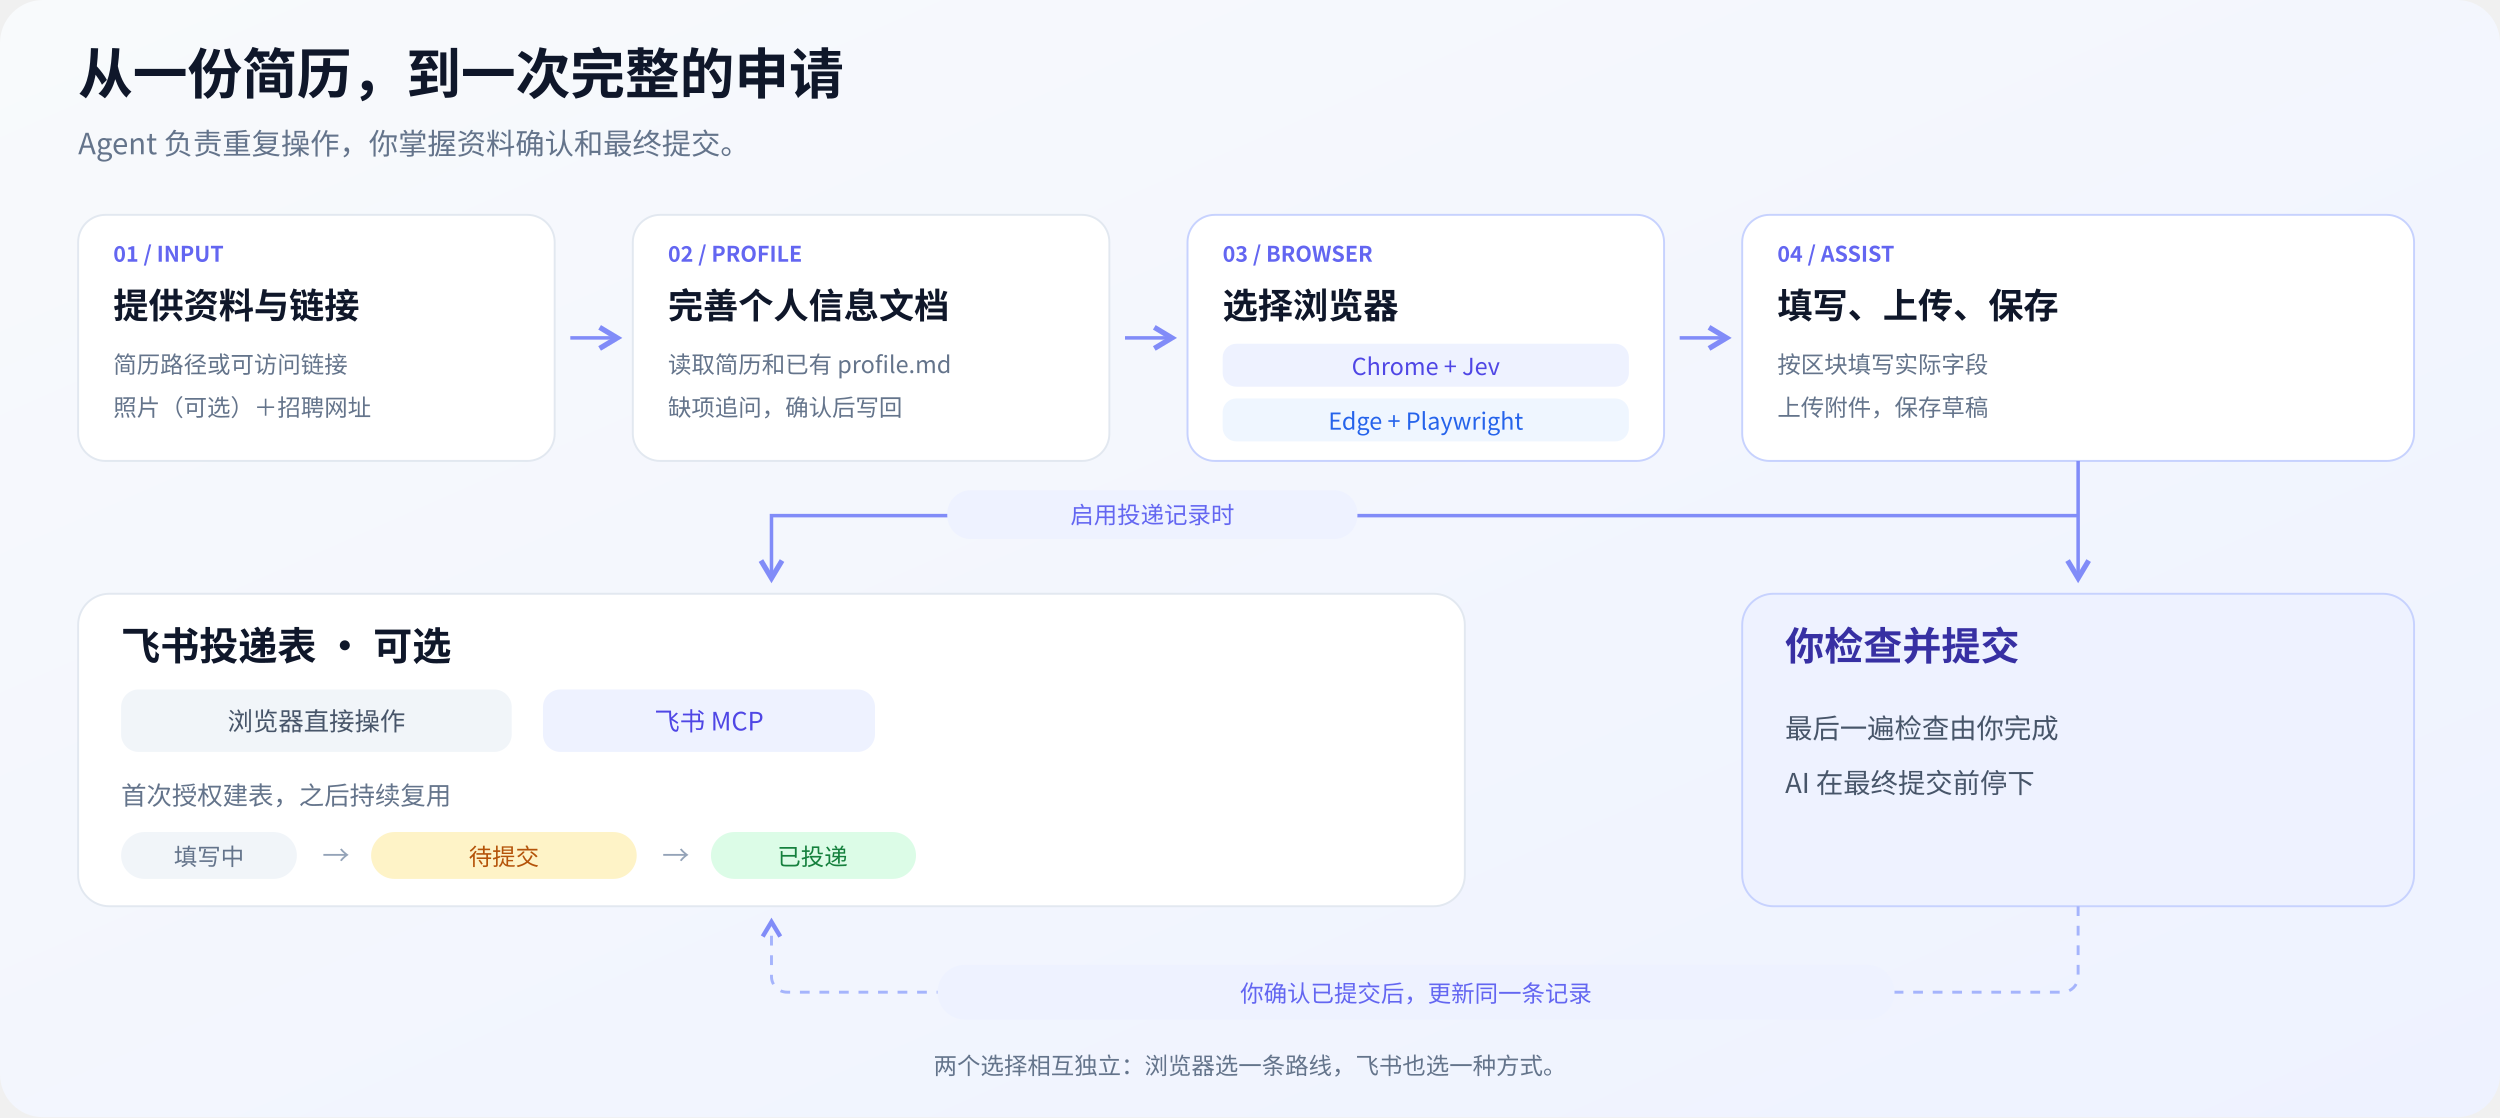
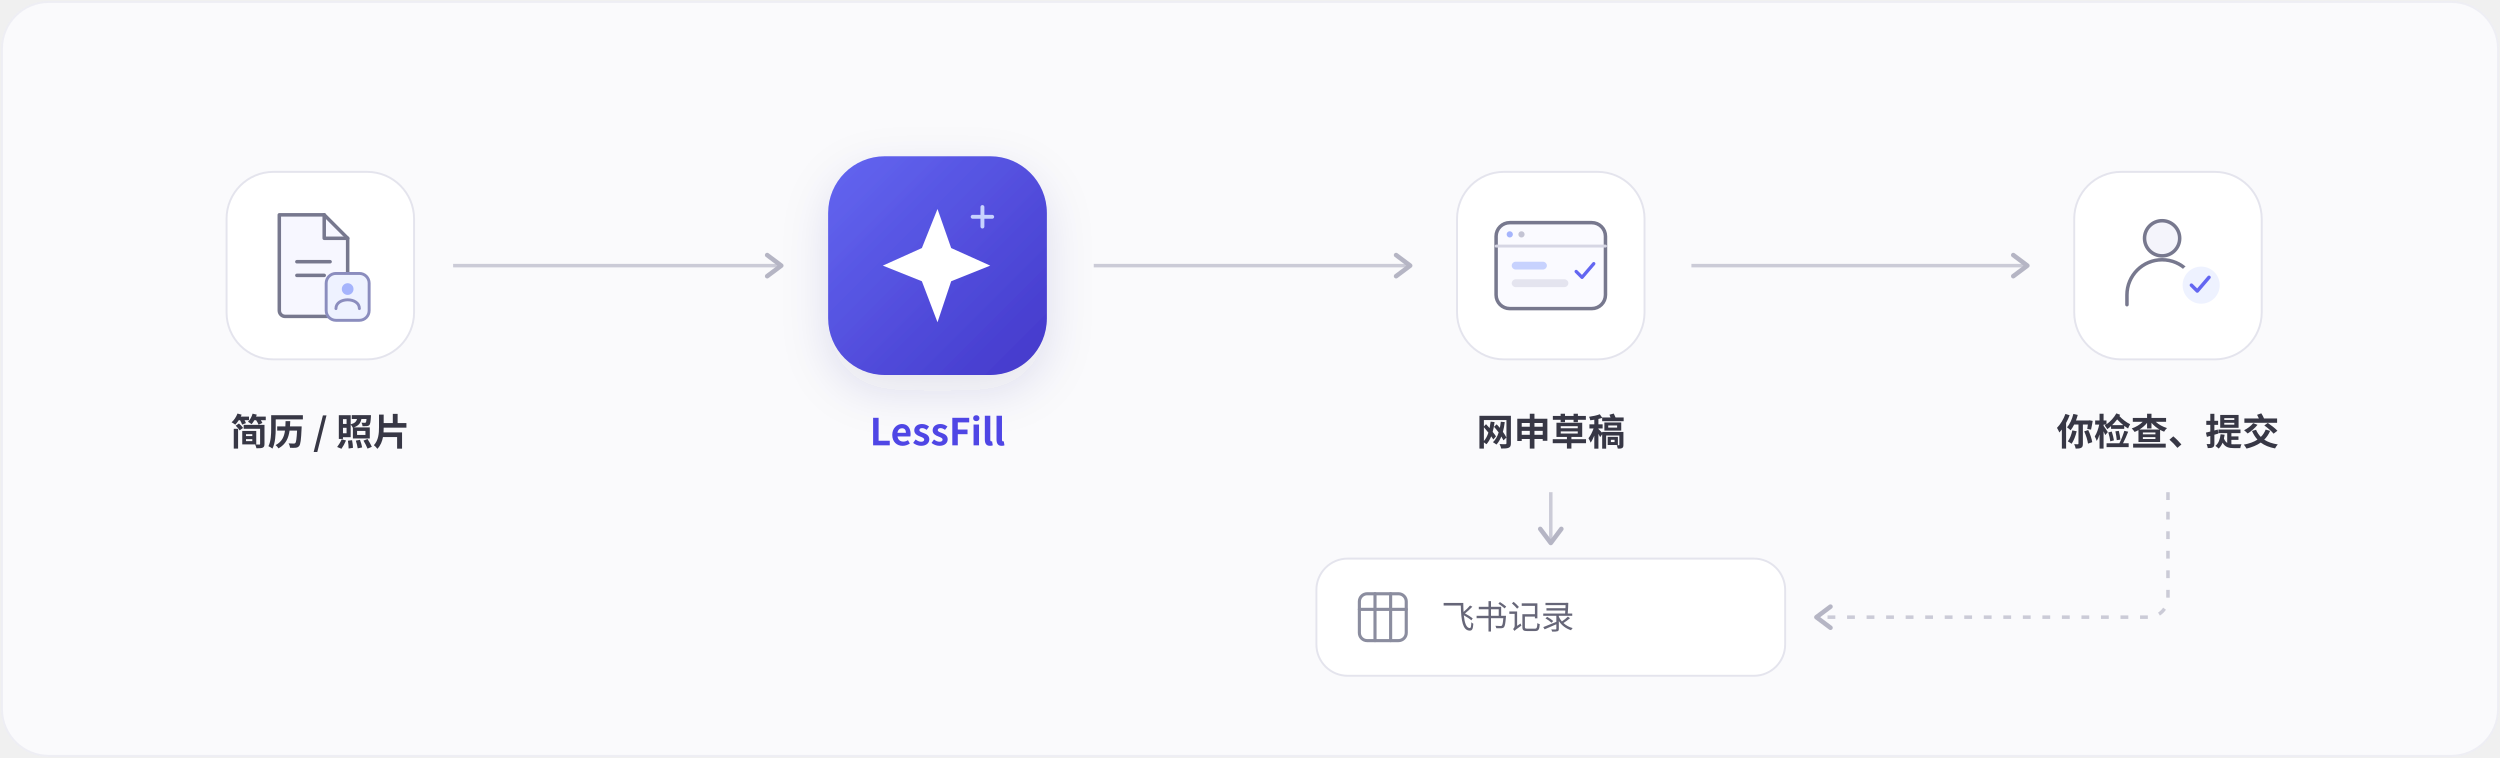
- <svg xmlns="http://www.w3.org/2000/svg" width="1280" height="572" viewBox="0 0 1280 572" role="img" aria-labelledby="title desc">
+ <svg xmlns="http://www.w3.org/2000/svg" width="1280" height="388" viewBox="0 0 1280 388" role="img" aria-labelledby="title desc">
  <defs>
-     <linearGradient id="bg" x2="1" y2="1">
-       <stop stop-color="#f8fafc" />
-       <stop offset="1" stop-color="#eef2ff" />
+     <linearGradient id="app" x2="1" y2="1">
+       <stop stop-color="#6366f1" />
+       <stop offset="1" stop-color="#4338ca" />
    </linearGradient>
+     <filter id="shadow" x="-40%" y="-40%" width="180%" height="200%">
+       <feDropShadow dx="0" dy="8" stdDeviation="12" flood-color="#312e81" flood-opacity="0.12" />
+     </filter>
    <marker id="arrow" markerWidth="8" markerHeight="8" refX="6" refY="4" orient="auto">
-       <path d="M1 1l5 3-5 3" fill="none" stroke="#818cf8" stroke-width="1.5" />
+       <path d="M2 1l4 3-4 3" fill="none" stroke="#b5b5c4" stroke-width="1.3" stroke-linecap="round" stroke-linejoin="round" />
    </marker>
  </defs>
-   <rect width="1280" height="572" rx="22" fill="url(#bg)" />
-   <g font-family="Segoe UI, Microsoft YaHei, PingFang SC, Noto Sans CJK SC, sans-serif">
-     <text x="40" y="48" fill="#0f172a" font-size="28" font-weight="700">从一份简历，到一次完整的申请</text>
-     <text x="40" y="79" fill="#64748b" font-size="15">Agent 负责重复操作，你掌握资料确认和最终提交。</text>
-     <g fill="white" stroke="#e2e8f0">
-       <rect x="40" y="110" width="244" height="126" rx="14" />
-       <rect x="324" y="110" width="244" height="126" rx="14" />
-       <rect x="608" y="110" width="244" height="126" rx="14" stroke="#c7d2fe" />
-       <rect x="892" y="110" width="344" height="126" rx="14" stroke="#c7d2fe" />
-     </g>
-     <g stroke="#818cf8" stroke-width="1.8" fill="none" marker-end="url(#arrow)">
-       <path d="M292 173h24" />
-       <path d="M576 173h24" />
-       <path d="M860 173h24" />
-       <path d="M1064 236v60" />
-       <path d="M1064 264H395v32" />
-     </g>
-     <g fill="#6366f1" font-size="11" font-weight="600">
-       <text x="58" y="134">01 / INPUT</text>
-       <text x="342" y="134">02 / PROFILE</text>
-       <text x="626" y="134">03 / BROWSER</text>
-       <text x="910" y="134">04 / ASSIST</text>
-     </g>
-     <g fill="#0f172a" font-size="18" font-weight="650">
-       <text x="58" y="163">提供资料与链接</text>
-       <text x="342" y="163">完善个人信息文档</text>
-       <text x="626" y="163">选择浏览器</text>
-       <text x="910" y="163">填写、上传、保存</text>
-     </g>
-     <g fill="#64748b" font-size="12">
-       <text x="58" y="191">简历路径或可访问链接</text>
-       <text x="58" y="213">照片（可选）＋招聘网址</text>
-       <text x="342" y="191">读取简历和已有 profile.md</text>
-       <text x="342" y="213">缺项追问，确认后写回</text>
-       <text x="910" y="191">按区块填写实际字段</text>
-       <text x="910" y="213">上传附件，保存草稿</text>
-     </g>
-     <rect x="626" y="176" width="208" height="22" rx="7" fill="#eef2ff" />
-     <rect x="626" y="204" width="208" height="22" rx="7" fill="#eff6ff" />
-     <text x="730" y="192" text-anchor="middle" fill="#4f46e5" font-size="12">Chrome + Jev</text>
-     <text x="730" y="220" text-anchor="middle" fill="#2563eb" font-size="12">Edge + Playwright</text>
-     <rect x="485" y="251" width="210" height="25" rx="12" fill="#eef2ff" />
-     <text x="590" y="268" text-anchor="middle" fill="#6366f1" font-size="12">启用投递记录时</text>
-     <rect x="40" y="304" width="710" height="160" rx="16" fill="white" stroke="#e2e8f0" />
-     <text x="62" y="338" fill="#0f172a" font-size="20" font-weight="650">飞书投递表 · 可选</text>
-     <rect x="62" y="353" width="200" height="32" rx="9" fill="#f1f5f9" />
-     <text x="162" y="374" text-anchor="middle" fill="#475569" font-size="13">浏览器直接操作</text>
-     <rect x="278" y="353" width="170" height="32" rx="9" fill="#eef2ff" />
-     <text x="363" y="374" text-anchor="middle" fill="#4f46e5" font-size="13">飞书 MCP</text>
-     <text x="62" y="412" fill="#64748b" font-size="13">首次授权建表，之后持续复用</text>
-     <rect x="62" y="426" width="90" height="24" rx="12" fill="#f1f5f9" />
-     <text x="107" y="443" text-anchor="middle" fill="#64748b" font-size="12">填写中</text>
-     <text x="165" y="443" fill="#94a3b8" font-size="14">→</text>
-     <rect x="190" y="426" width="136" height="24" rx="12" fill="#fef3c7" />
-     <text x="258" y="443" text-anchor="middle" fill="#b45309" font-size="12">待提交</text>
-     <text x="339" y="443" fill="#94a3b8" font-size="14">→</text>
-     <rect x="364" y="426" width="105" height="24" rx="12" fill="#dcfce7" />
-     <text x="416" y="443" text-anchor="middle" fill="#15803d" font-size="12">已投递</text>
-     <rect x="892" y="304" width="344" height="160" rx="16" fill="#eef2ff" stroke="#c7d2fe" />
-     <text x="914" y="338" fill="#3730a3" font-size="20" font-weight="650">你检查并提交</text>
-     <text x="914" y="378" fill="#475569" font-size="14">最后一遍检查由你完成</text>
-     <text x="914" y="406" fill="#475569" font-size="14">AI 在最终提交前停下</text>
-     <path d="M1064 464v36a8 8 0 0 1-8 8H403a8 8 0 0 1-8-8v-28" stroke="#a5b4fc" stroke-width="1.5" fill="none" stroke-dasharray="5 5" marker-end="url(#arrow)" />
-     <rect x="480" y="494" width="490" height="28" rx="14" fill="#eef2ff" />
-     <text x="725" y="513" text-anchor="middle" fill="#6366f1" font-size="12">你确认已提交后，更新同一条记录</text>
-     <text x="640" y="550" text-anchor="middle" fill="#64748b" font-size="12">两个选择相互独立：浏览器选一条路线，飞书也选一种方式。</text>
+   <rect x="1" y="1" width="1278" height="386" rx="24" fill="#fafafc" stroke="#eeeeF4" />
+   <g fill="none" stroke="#cbcbd7" stroke-width="1.8" marker-end="url(#arrow)">
+     <path d="M232 136H400" />
+     <path d="M560 136H722" />
+     <path d="M866 136H1038" />
+     <path d="M794 252V278" />
+     <path d="M1110 252V306a10 10 0 0 1-10 10H930" stroke-dasharray="4 6" />
  </g>
+   <g fill="white" stroke="#e4e4ed">
+     <rect x="116" y="88" width="96" height="96" rx="24" />
+     <rect x="746" y="88" width="96" height="96" rx="24" />
+     <rect x="1062" y="88" width="96" height="96" rx="24" />
+   </g>
+   <rect x="424" y="80" width="112" height="112" rx="29" fill="url(#app)" filter="url(#shadow)" />
+   <g stroke-linecap="round" stroke-linejoin="round">
+     <path d="M143 110h23l12 12v37a3 3 0 0 1-3 3h-29a3 3 0 0 1-3-3z" fill="#f7f7ff" stroke="#77788e" stroke-width="1.8" />
+     <path d="M166 110v12h12m-26 12h17m-17 7h14" fill="none" stroke="#77788e" stroke-width="1.8" />
+     <rect x="167" y="140" width="22" height="24" rx="5" fill="#eef2ff" stroke="#8b8dbe" stroke-width="1.5" />
+     <circle cx="178" cy="148" r="3" fill="#a5b4fc" />
+     <path d="M172 158c0-6 12-6 12 0" fill="none" stroke="#8b8dbe" stroke-width="1.5" />
+     <path d="M480 107l7 20 20 9-20 8-7 21-8-21-20-8 20-9z" fill="white" />
+     <path d="M503 106v10m-5-5h10" stroke="#c7d2fe" stroke-width="2" />
+     <rect x="766" y="114" width="56" height="44" rx="7" fill="#fafaff" stroke="#77788e" stroke-width="1.8" />
+     <path d="M766 126h56" stroke="#d6d6e4" stroke-width="1.5" />
+     <circle cx="773" cy="120" r="1.6" fill="#a5b4fc" />
+     <circle cx="779" cy="120" r="1.6" fill="#c4c4d4" />
+     <rect x="774" y="134" width="18" height="4" rx="2" fill="#c7d2fe" />
+     <rect x="774" y="143" width="29" height="4" rx="2" fill="#e4e4ef" />
+     <path d="M807 139l3 3 6-7" fill="none" stroke="#6366f1" stroke-width="1.7" />
+     <circle cx="1107" cy="122" r="9" fill="#f4f4fb" stroke="#77788e" stroke-width="1.8" />
+     <path d="M1089 156v-5a18 18 0 0 1 36 0v5" fill="none" stroke="#77788e" stroke-width="1.8" />
+     <circle cx="1127" cy="146" r="11" fill="#eef2ff" stroke="white" stroke-width="3" />
+     <path d="M1122 146l3 3 6-7" fill="none" stroke="#6366f1" stroke-width="1.8" />
+   </g>
+   <g font-family="Segoe UI, Microsoft YaHei, PingFang SC, Noto Sans CJK SC, sans-serif" font-size="19" font-weight="550" text-anchor="middle" fill="#373745">
+     <text x="164" y="228">简历 / 照片</text>
+     <text x="480" y="228" fill="#4f46e5" font-weight="650">LessFill</text>
+     <text x="794" y="228">网申草稿</text>
+     <text x="1110" y="228">你检查、提交</text>
+   </g>
+   <rect x="674" y="286" width="240" height="60" rx="16" fill="white" stroke="#e4e4ed" />
+   <g fill="none" stroke="#8b8d9f" stroke-width="1.6" stroke-linecap="round" stroke-linejoin="round">
+     <rect x="696" y="304" width="24" height="24" rx="4" />
+     <path d="M696 312h24m-16-8v24m8-24v24" />
+   </g>
+   <text x="738" y="322" font-family="Segoe UI, Microsoft YaHei, PingFang SC, Noto Sans CJK SC, sans-serif" font-size="17" fill="#666678">飞书记录</text>
</svg>
